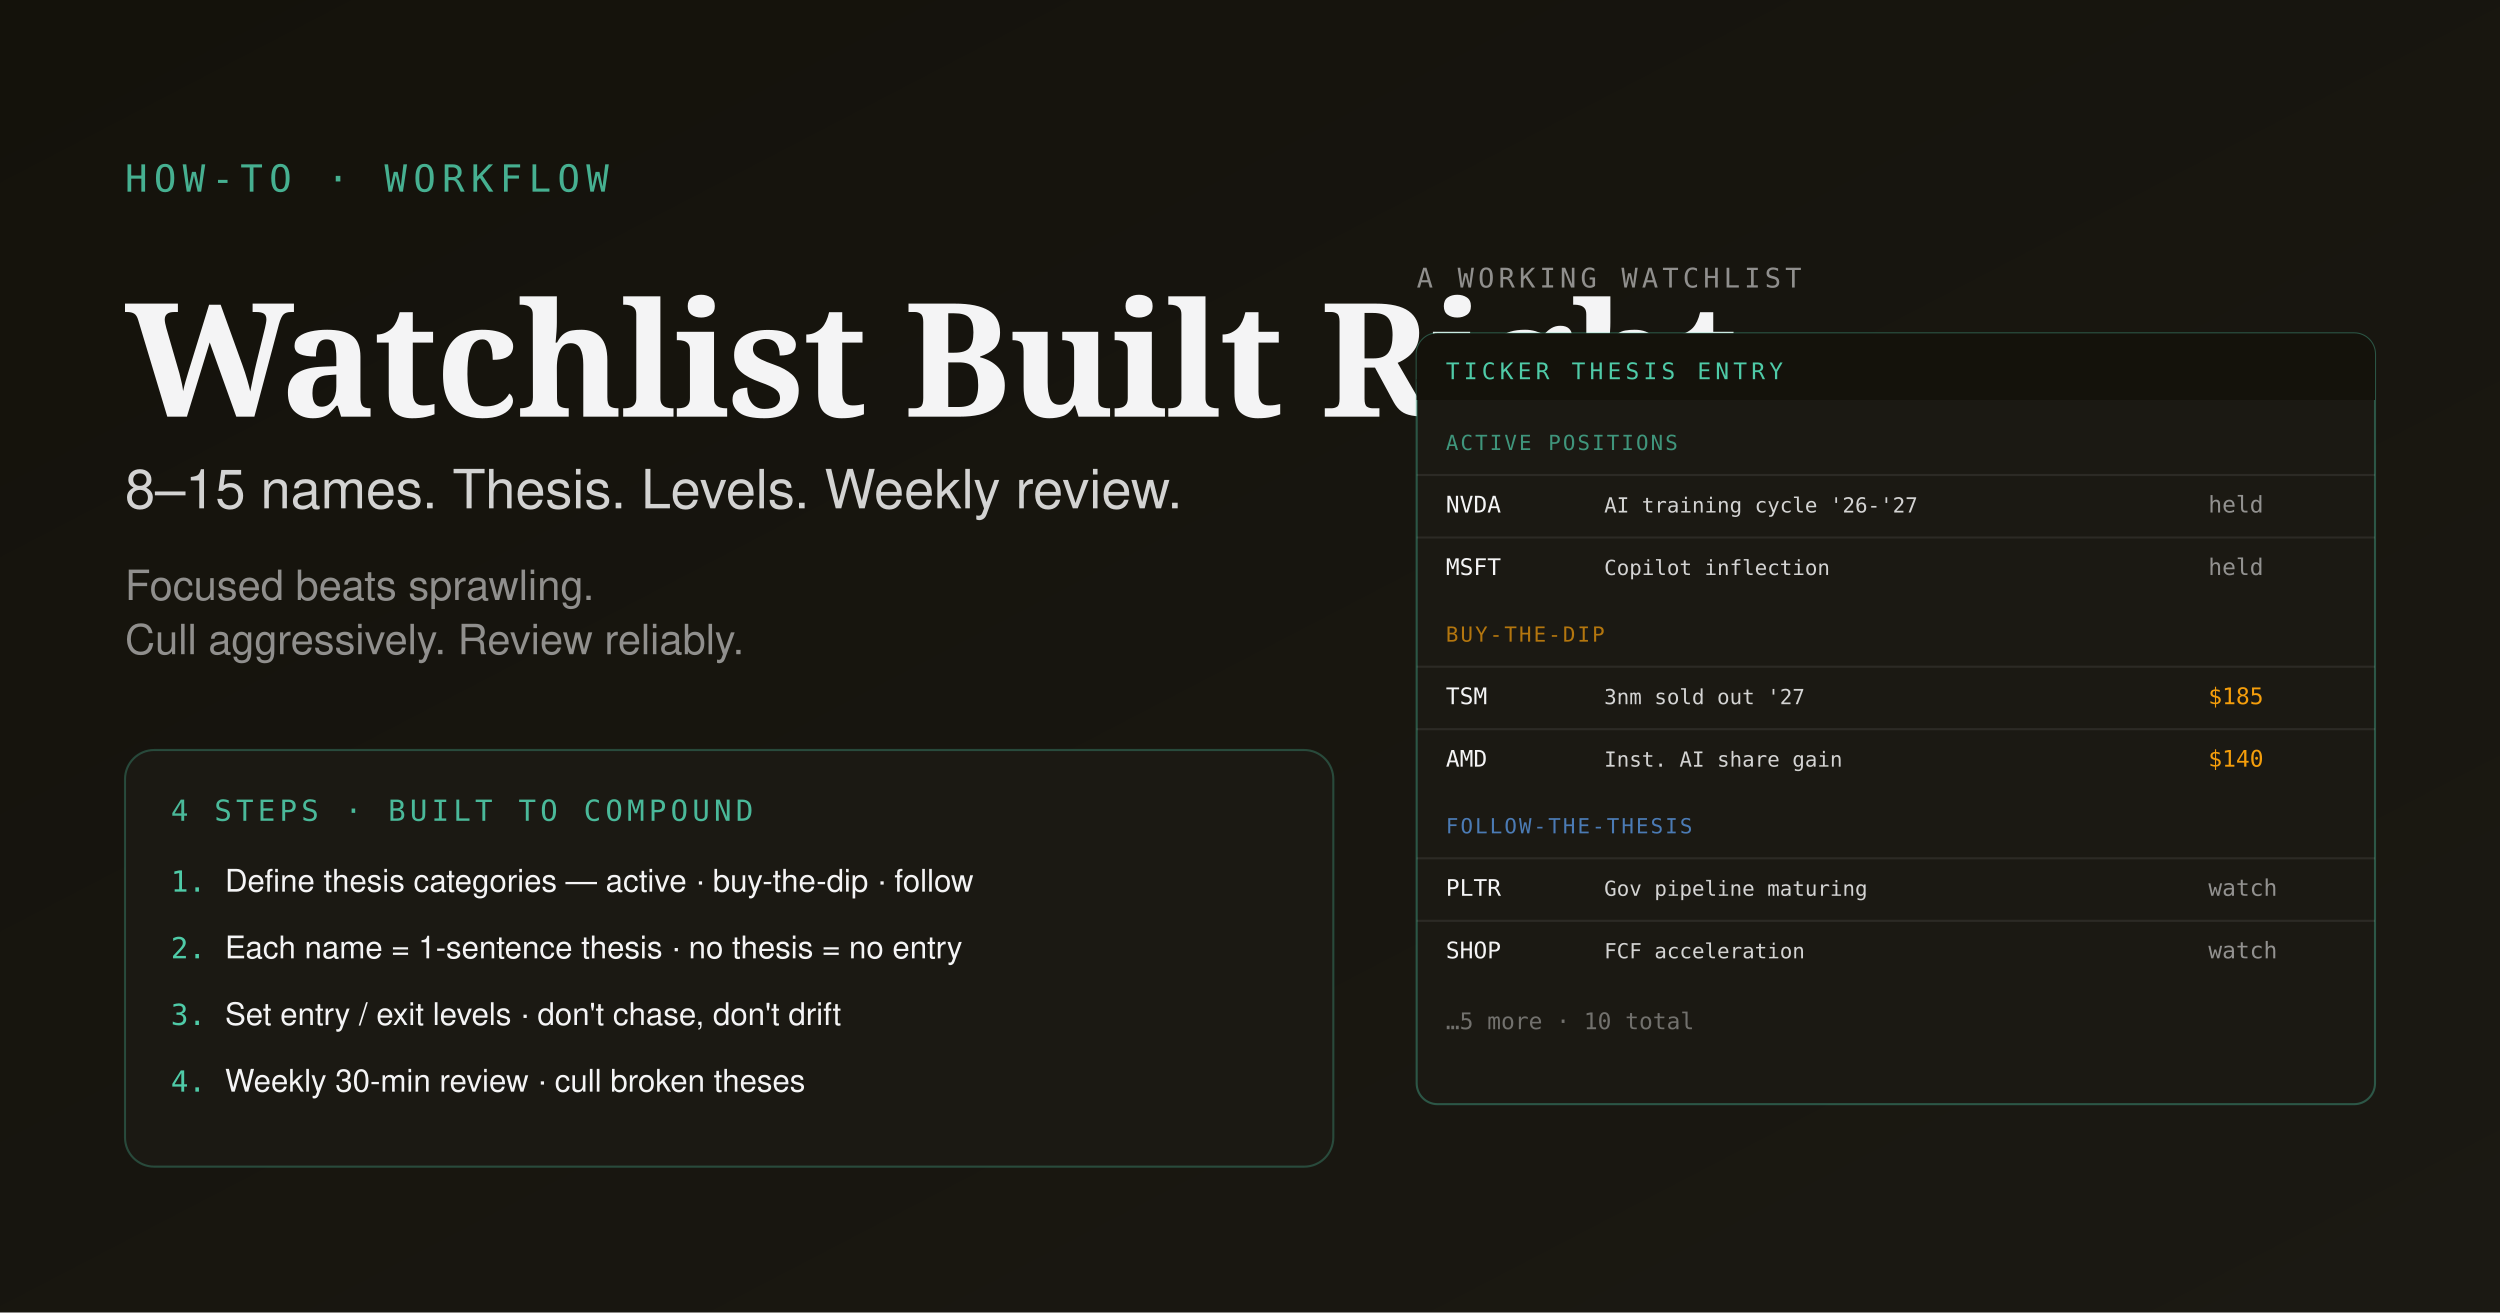
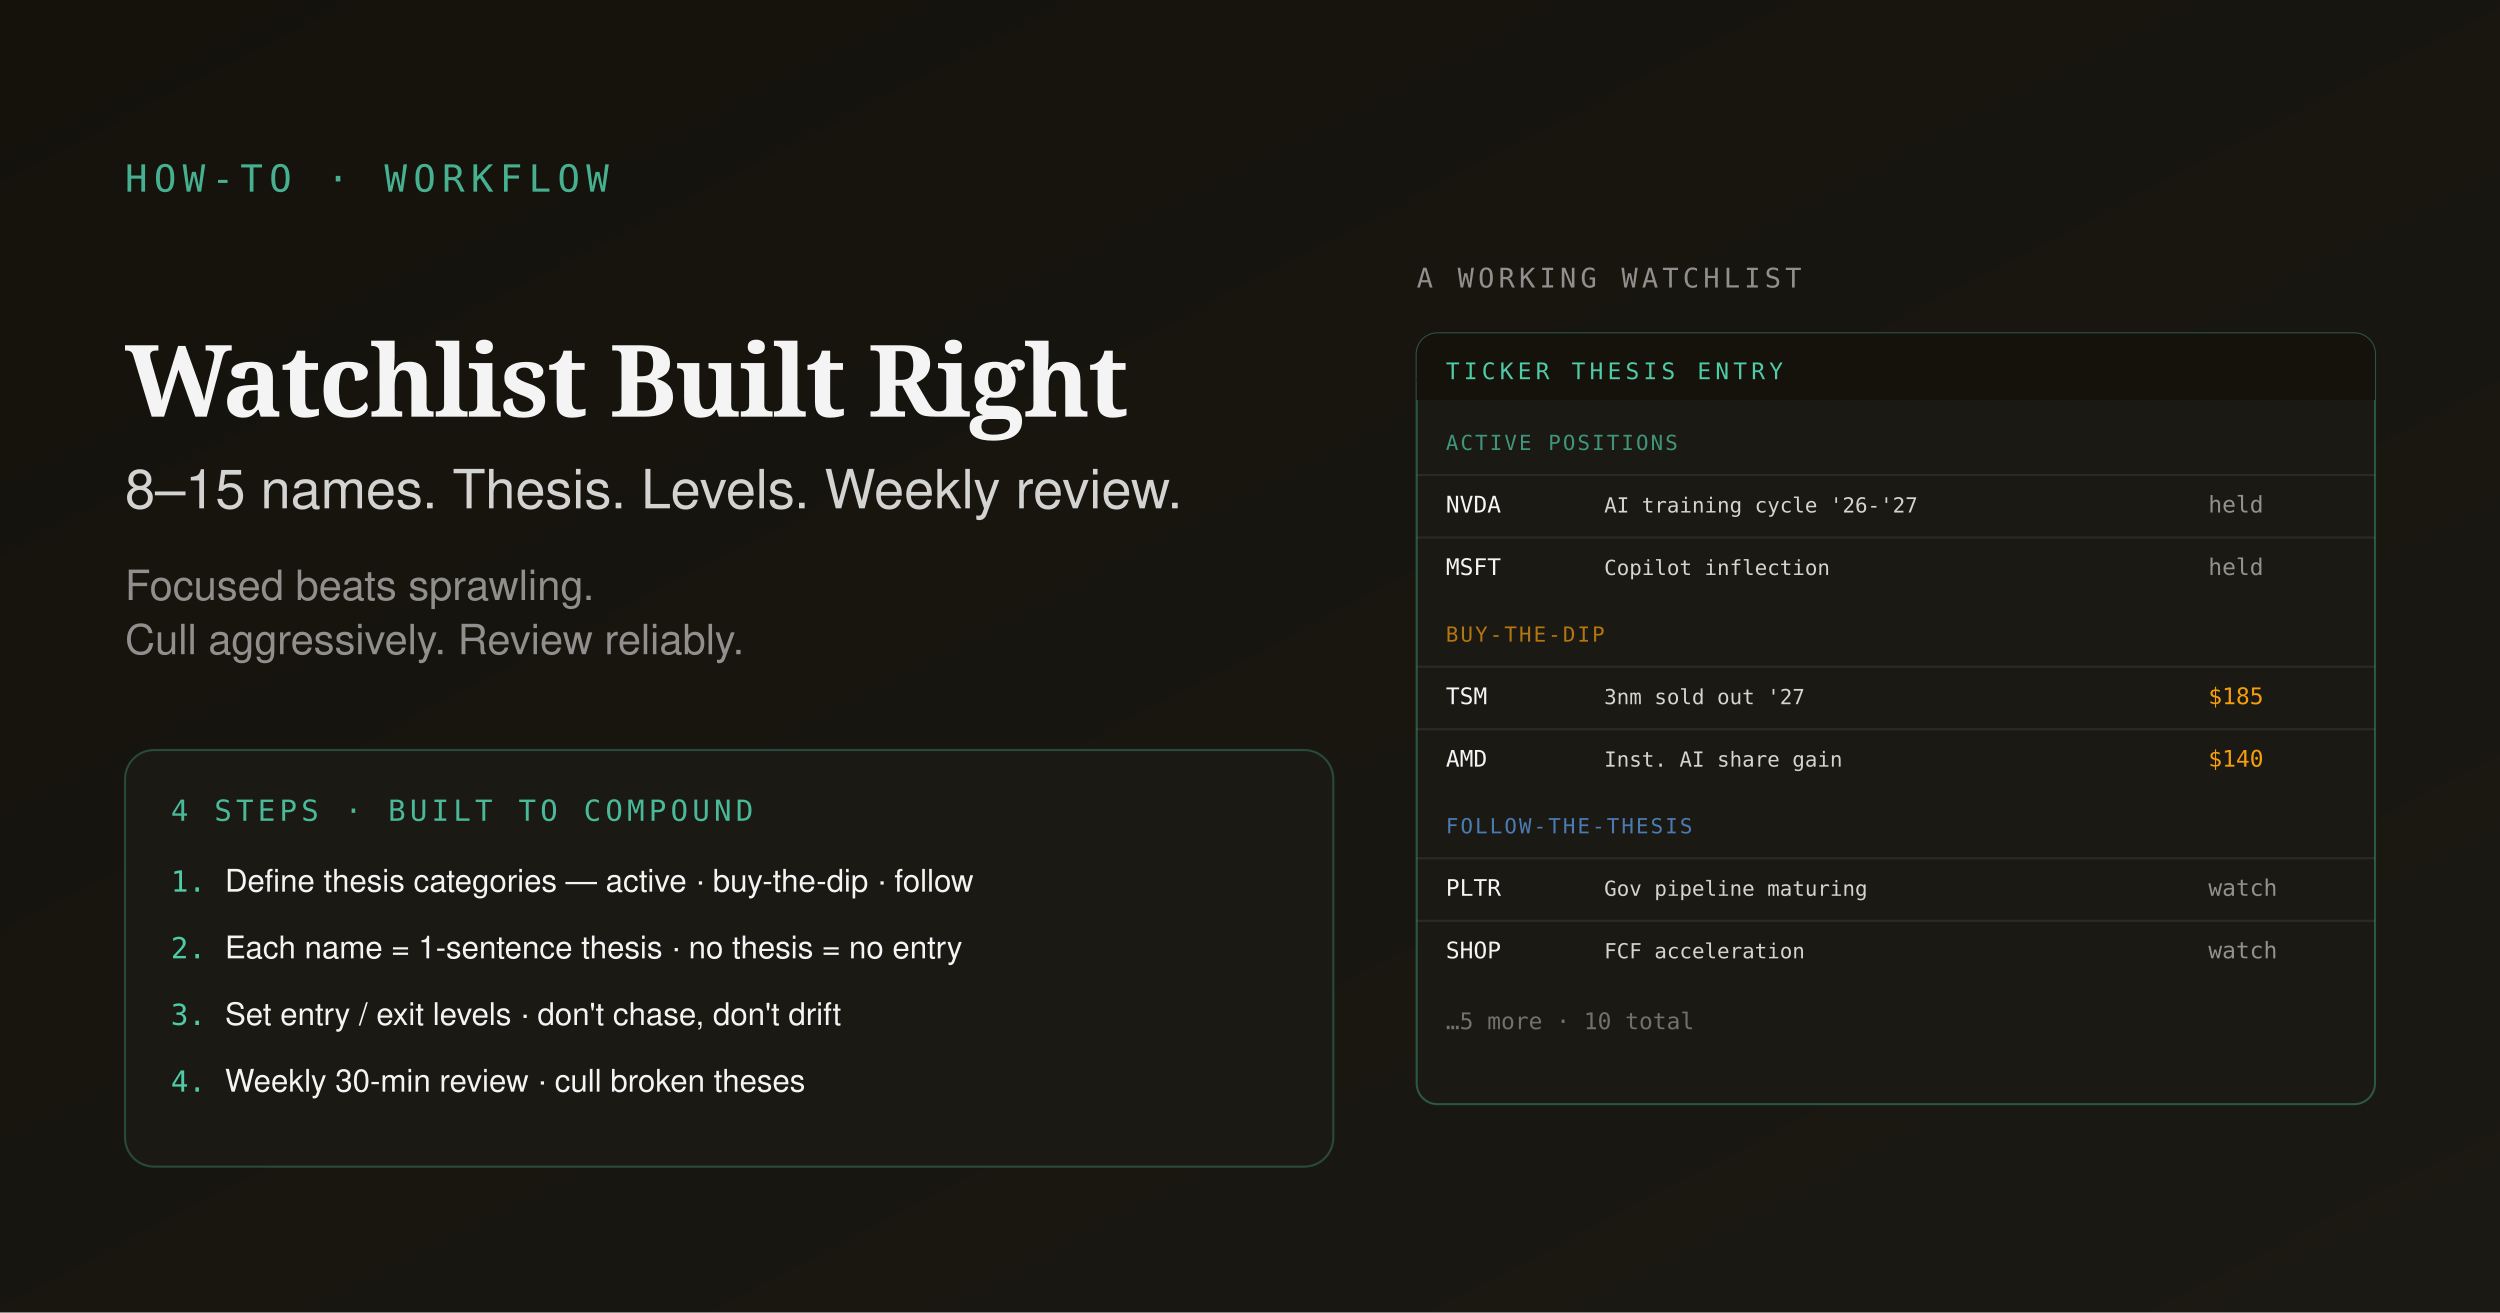
<svg xmlns="http://www.w3.org/2000/svg" width="1200" height="630" viewBox="0 0 1200 630">
  <defs>
    <linearGradient id="bg" x1="0" y1="0" x2="1" y2="1">
      <stop offset="0%" stop-color="#14120b" />
      <stop offset="100%" stop-color="#1b1913" />
    </linearGradient>
  </defs>
  <rect width="1200" height="630" fill="url(#bg)" />
  <text x="60" y="92" font-family="ui-monospace, monospace" font-size="18" fill="#4FCBA8" letter-spacing="3" opacity="0.85">HOW-TO · WORKFLOW</text>
-   <text x="60" y="200" font-family="Georgia, serif" font-size="76" font-weight="600" fill="#F4F4F5" letter-spacing="-1">Watchlist Built Right</text>
+   <text x="60" y="200" font-family="Georgia, serif" font-size="48" font-weight="600" fill="#F4F4F5" letter-spacing="-1">Watchlist Built Right</text>
  <text x="60" y="244" font-family="Helvetica, Arial, sans-serif" font-size="26" font-weight="500" fill="#F4F4F5" opacity="0.85">8–15 names. Thesis. Levels. Weekly review.</text>
  <text x="60" y="288" font-family="Helvetica, Arial, sans-serif" font-size="20" fill="#F4F4F5" opacity="0.55">Focused beats sprawling.</text>
  <text x="60" y="314" font-family="Helvetica, Arial, sans-serif" font-size="20" fill="#F4F4F5" opacity="0.55">Cull aggressively. Review reliably.</text>
  <g transform="translate(60,360)">
    <rect x="0" y="0" width="580" height="200" rx="14" fill="#1b1913" stroke="#4FCBA8" stroke-opacity="0.28" />
    <text x="22" y="34" font-family="ui-monospace, monospace" font-size="14" fill="#4FCBA8" letter-spacing="2" opacity="0.9">4 STEPS · BUILT TO COMPOUND</text>
    <text x="22" y="68" font-family="ui-monospace, monospace" font-size="14" fill="#4FCBA8">1.</text>
    <text x="48" y="68" font-family="Helvetica, Arial, sans-serif" font-size="15" fill="#F4F4F5">Define thesis categories — active · buy-the-dip · follow</text>
    <text x="22" y="100" font-family="ui-monospace, monospace" font-size="14" fill="#4FCBA8">2.</text>
    <text x="48" y="100" font-family="Helvetica, Arial, sans-serif" font-size="15" fill="#F4F4F5">Each name = 1-sentence thesis · no thesis = no entry</text>
    <text x="22" y="132" font-family="ui-monospace, monospace" font-size="14" fill="#4FCBA8">3.</text>
    <text x="48" y="132" font-family="Helvetica, Arial, sans-serif" font-size="15" fill="#F4F4F5">Set entry / exit levels · don't chase, don't drift</text>
    <text x="22" y="164" font-family="ui-monospace, monospace" font-size="14" fill="#4FCBA8">4.</text>
    <text x="48" y="164" font-family="Helvetica, Arial, sans-serif" font-size="15" fill="#F4F4F5">Weekly 30-min review · cull broken theses</text>
  </g>
  <g transform="translate(680,160)">
    <text x="0" y="-22" font-family="ui-monospace, monospace" font-size="13" fill="#F4F4F5" opacity="0.55" letter-spacing="2">A WORKING WATCHLIST</text>
    <rect x="0" y="0" width="460" height="370" rx="10" fill="#1b1913" stroke="#4FCBA8" stroke-opacity="0.35" />
    <rect x="0" y="0" width="460" height="32" rx="10" fill="#14120b" />
    <rect x="0" y="22" width="460" height="10" fill="#14120b" />
    <text x="14" y="22" font-family="ui-monospace, monospace" font-size="11" fill="#4FCBA8" letter-spacing="2">TICKER   THESIS                              ENTRY</text>
    <g font-family="ui-monospace, monospace" font-size="11" fill="#F4F4F5">
      <text x="14" y="56" fill="#4FCBA8" opacity="0.7" letter-spacing="1" font-size="10">ACTIVE POSITIONS</text>
      <line x1="0" y1="68" x2="460" y2="68" stroke="#F4F4F5" stroke-opacity="0.08" />
      <text x="14" y="86">NVDA</text>
      <text x="90" y="86" opacity="0.85" font-size="10">AI training cycle '26-'27</text>
      <text x="380" y="86" opacity="0.55">held</text>
      <line x1="0" y1="98" x2="460" y2="98" stroke="#F4F4F5" stroke-opacity="0.08" />
      <text x="14" y="116">MSFT</text>
      <text x="90" y="116" opacity="0.85" font-size="10">Copilot inflection</text>
      <text x="380" y="116" opacity="0.55">held</text>
      <text x="14" y="148" fill="#f59e0b" opacity="0.7" letter-spacing="1" font-size="10">BUY-THE-DIP</text>
      <line x1="0" y1="160" x2="460" y2="160" stroke="#F4F4F5" stroke-opacity="0.08" />
      <text x="14" y="178">TSM</text>
      <text x="90" y="178" opacity="0.85" font-size="10">3nm sold out '27</text>
      <text x="380" y="178" fill="#f59e0b">$185</text>
      <line x1="0" y1="190" x2="460" y2="190" stroke="#F4F4F5" stroke-opacity="0.08" />
      <text x="14" y="208">AMD</text>
      <text x="90" y="208" opacity="0.85" font-size="10">Inst. AI share gain</text>
      <text x="380" y="208" fill="#f59e0b">$140</text>
      <text x="14" y="240" fill="#60a5fa" opacity="0.7" letter-spacing="1" font-size="10">FOLLOW-THE-THESIS</text>
      <line x1="0" y1="252" x2="460" y2="252" stroke="#F4F4F5" stroke-opacity="0.08" />
      <text x="14" y="270">PLTR</text>
      <text x="90" y="270" opacity="0.85" font-size="10">Gov pipeline maturing</text>
      <text x="380" y="270" opacity="0.55">watch</text>
      <line x1="0" y1="282" x2="460" y2="282" stroke="#F4F4F5" stroke-opacity="0.08" />
      <text x="14" y="300">SHOP</text>
      <text x="90" y="300" opacity="0.85" font-size="10">FCF acceleration</text>
      <text x="380" y="300" opacity="0.55">watch</text>
      <text x="14" y="334" opacity="0.4">…5 more · 10 total</text>
    </g>
  </g>
</svg>
